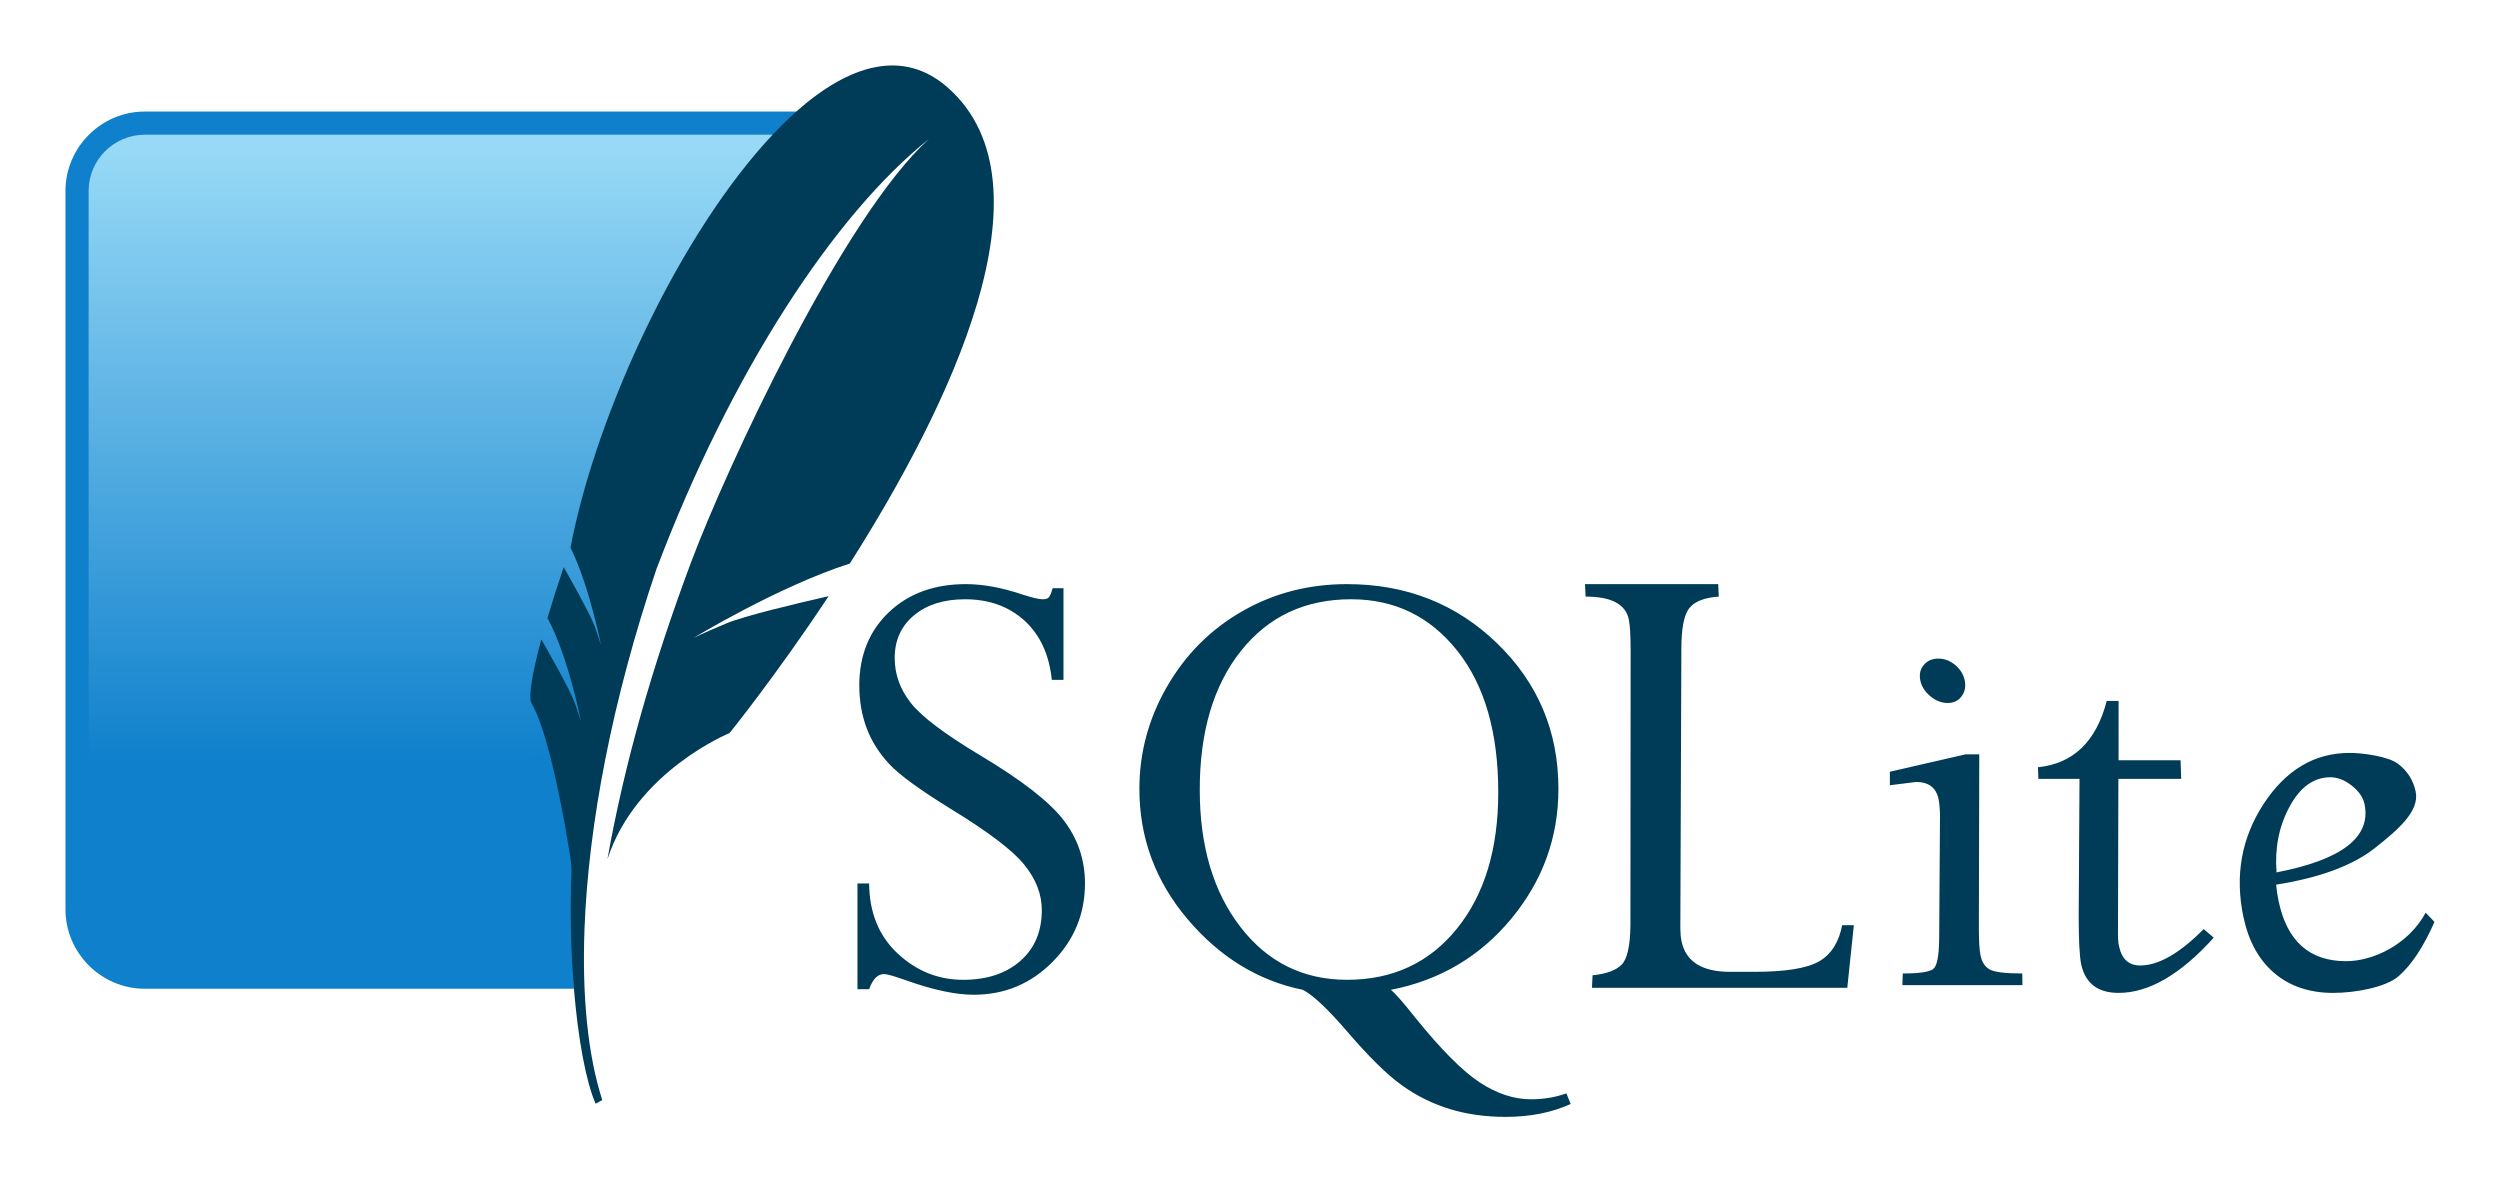
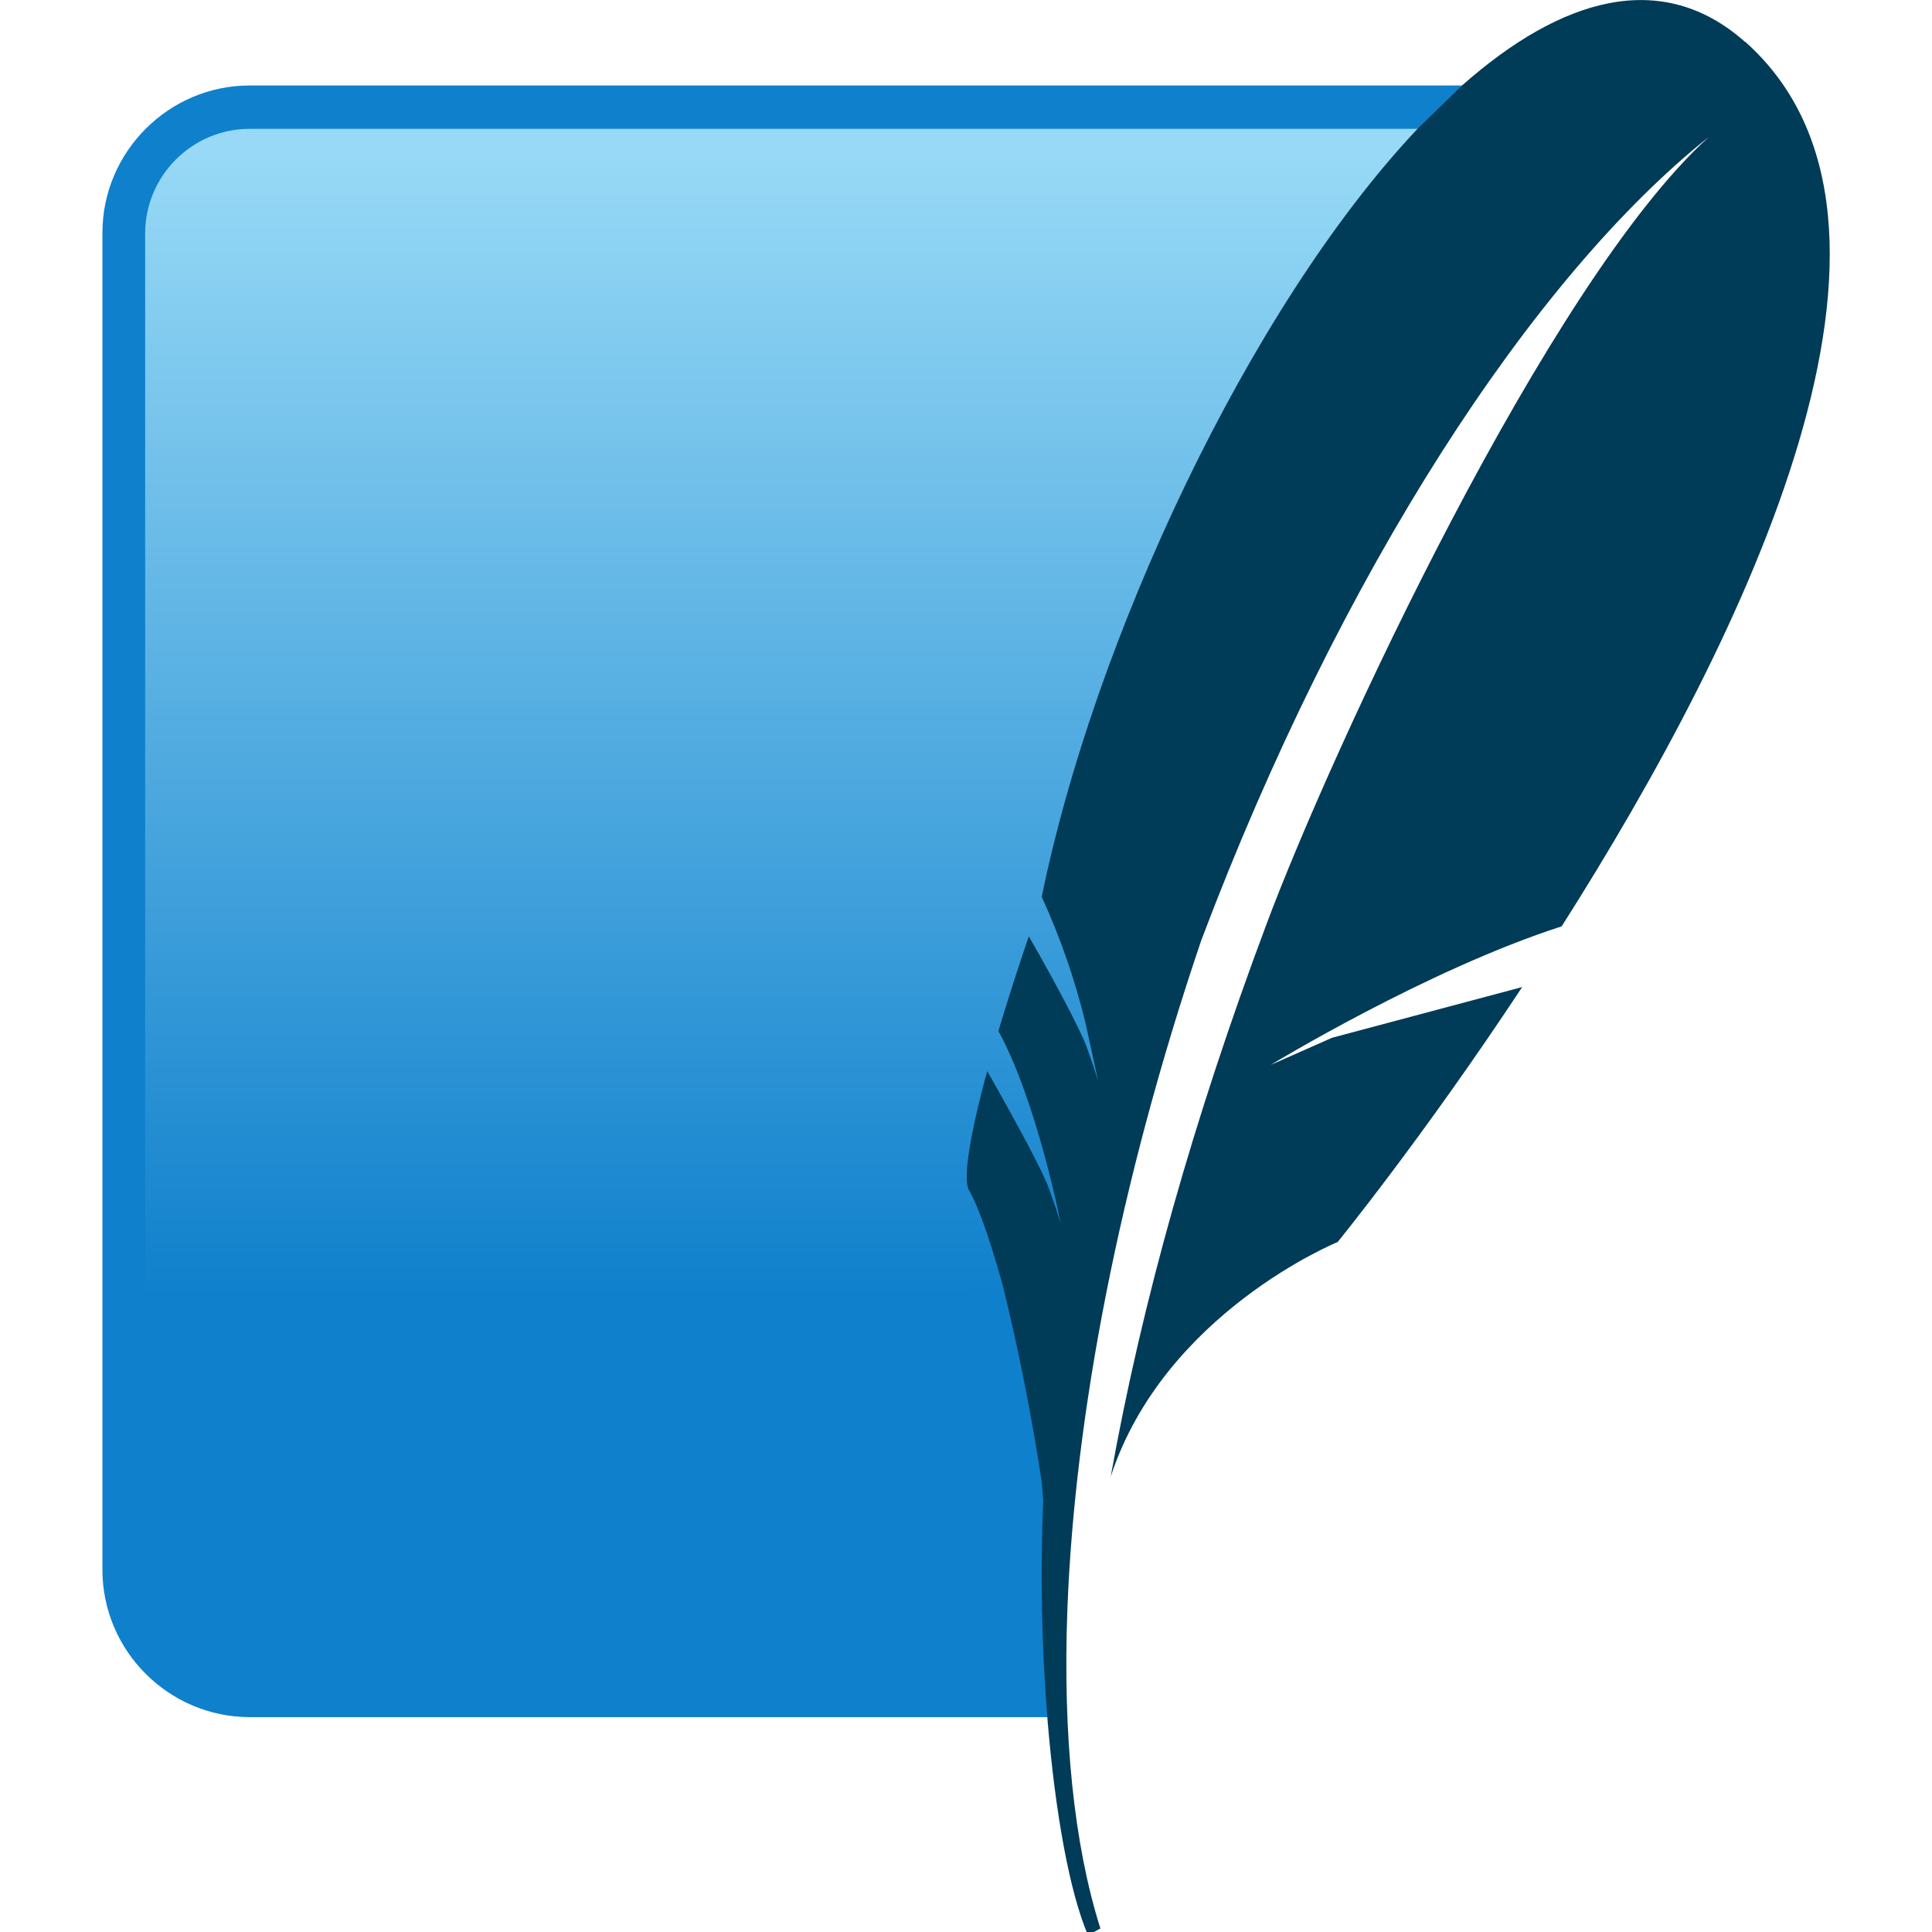
- <svg xmlns="http://www.w3.org/2000/svg" xmlns:xlink="http://www.w3.org/1999/xlink" version="1.1" width="381.851" height="180.603" id="svg2985" xml:space="preserve">
-   <defs id="defs2989">
-     <linearGradient x1="0" y1="0" x2="1" y2="0" id="linearGradient3027" gradientUnits="userSpaceOnUse" gradientTransform="matrix(-4.02e-6,-91.8907,-91.8907,4.02e-6,85.8809,161.434)" spreadMethod="pad">
-       <stop id="stop3029" style="stop-color:#97d9f6;stop-opacity:1" offset="0" />
-       <stop id="stop3031" style="stop-color:#0f80cc;stop-opacity:1" offset="0.92" />
-       <stop id="stop3033" style="stop-color:#0f80cc;stop-opacity:1" offset="1" />
+ <svg xmlns="http://www.w3.org/2000/svg" width="64" height="64" viewBox="0 0 6.554 6.555" preserveAspectRatio="xMidYMid">
+   <defs>
+     <linearGradient x1="2.983" y1=".53" x2="2.983" y2="4.744" id="A" gradientUnits="userSpaceOnUse">
+       <stop stop-color="#97d9f6" offset="0%" />
+       <stop stop-color="#0f80cc" offset="92.024%" />
+       <stop stop-color="#0f80cc" offset="100%" />
    </linearGradient>
-     <linearGradient x1="-15.615" y1="-9.108" x2="-6.741" y2="-9.108" id="linearGradient5421" xlink:href="#linearGradient3027" gradientUnits="userSpaceOnUse" gradientTransform="matrix(-4.02e-7,-9.18907,-9.18907,4.02e-7,8.58809,16.1434)" spreadMethod="pad" />
-     <linearGradient x1="-15.615" y1="-9.108" x2="-6.741" y2="-9.108" id="linearGradient2995" xlink:href="#linearGradient3027" gradientUnits="userSpaceOnUse" gradientTransform="matrix(-5.025e-7,11.48634,-11.48634,-5.025e-7,-30.83964,202.187)" spreadMethod="pad" />
  </defs>
-   <path d="m 147.531,89.219 c -4.822,0 -8.744,1.427 -11.75,4.281 -3.006,2.856 -4.531,6.6 -4.531,11.188 0,2.377 0.379,4.545 1.125,6.531 0.746,1.99 1.907,3.834 3.469,5.5 1.561,1.667 4.686,3.933 9.344,6.812 5.715,3.489 9.455,6.32 11.25,8.531 1.796,2.209 2.688,4.524 2.688,6.938 0,3.232 -1.064,5.811 -3.25,7.75 -2.19,1.94 -5.119,2.906 -8.75,2.906 -3.83,0 -7.166,-1.35 -10.031,-4.031 -2.865,-2.685 -4.311,-6.236 -4.344,-10.688 l -1.781,0 0,16.156 1.781,0 c 0.544,-1.53 1.296,-2.312 2.281,-2.312 0.474,0 1.584,0.327 3.312,0.938 4.206,1.497 7.66,2.219 10.375,2.219 4.679,0 8.672,-1.639 12,-4.969 3.322,-3.329 5,-7.344 5,-12.031 0,-3.635 -1.107,-6.869 -3.281,-9.687 -2.174,-2.822 -6.401,-6.105 -12.719,-9.875 -5.436,-3.266 -8.965,-5.926 -10.594,-8 -1.631,-2.071 -2.469,-4.361 -2.469,-6.875 0,-2.719 0.999,-4.903 2.969,-6.531 1.97,-1.63 4.551,-2.438 7.781,-2.438 3.635,0 6.665,1.079 9.062,3.25 2.395,2.175 3.78,5.189 4.188,9.063 l 1.781,0 0,-14 -1.656,0 c -0.203,0.714 -0.39,1.17 -0.562,1.375 -0.168,0.204 -0.49,0.312 -0.969,0.312 -0.576,0 -1.604,-0.242 -3.062,-0.719 -3.125,-1.052 -6.006,-1.594 -8.656,-1.594 z m 58.219,0 c -5.876,0 -11.211,1.385 -16.031,4.156 -4.827,2.766 -8.649,6.607 -11.469,11.5 -2.819,4.892 -4.219,10.088 -4.219,15.625 0,7.439 2.435,14.066 7.344,19.875 4.911,5.805 10.796,9.422 17.625,10.812 1.561,0.814 3.795,2.913 6.719,6.312 3.295,3.836 6.082,6.603 8.375,8.25 2.29,1.648 4.763,2.857 7.375,3.656 2.615,0.796 5.442,1.188 8.5,1.188 3.703,0 7.018,-0.643 9.938,-1.969 L 239.25,167 c -1.695,0.611 -3.502,0.906 -5.406,0.906 -2.584,0 -5.195,-0.852 -7.812,-2.562 -2.614,-1.715 -5.883,-4.986 -9.781,-9.812 -1.833,-2.312 -3.098,-3.772 -3.812,-4.344 7.471,-1.459 13.615,-5.08 18.406,-10.875 4.79,-5.793 7.188,-12.403 7.188,-19.812 0,-8.797 -3.13,-16.191 -9.344,-22.219 -6.219,-6.029 -13.866,-9.062 -22.938,-9.062 z m 36.344,0 0.094,1.906 c 3.913,0 6.104,1.153 6.594,3.469 0.182,0.829 0.266,2.359 0.281,4.562 l -0.031,42.156 c -0.033,3.148 -0.481,5.159 -1.344,6.031 -0.864,0.866 -2.324,1.409 -4.438,1.625 l -0.094,1.906 39,0 1,-9.562 -1.781,0 c -0.509,2.605 -1.675,4.471 -3.531,5.531 -1.861,1.068 -5.152,1.594 -9.906,1.594 l -3.688,0 c -4.277,0 -6.753,-1.546 -7.406,-4.656 -0.135,-0.615 -0.181,-1.275 -0.188,-2 l 0.156,-42.625 c -10e-4,-3.143 0.396,-5.25 1.219,-6.281 0.831,-1.028 2.33,-1.603 4.5,-1.75 l -0.094,-1.906 -20.344,0 z m -35.719,2.312 c 6.628,0 12.039,2.61 16.219,7.875 4.179,5.267 6.25,12.485 6.25,21.625 0,8.661 -2.101,15.596 -6.312,20.812 -4.211,5.215 -9.816,7.812 -16.781,7.812 -6.691,0 -12.117,-2.679 -16.281,-8.062 -4.16,-5.384 -6.219,-12.373 -6.219,-20.969 0,-8.832 2.084,-15.903 6.281,-21.188 4.195,-5.279 9.812,-7.906 16.844,-7.906 z m 89.688,9.063 c -0.951,0 -1.676,0.321 -2.219,0.969 -0.555,0.645 -0.725,1.426 -0.531,2.375 0.188,0.92 0.706,1.727 1.531,2.406 0.82,0.679 1.705,1.031 2.656,1.031 0.92,0 1.621,-0.353 2.125,-1.031 0.504,-0.679 0.657,-1.486 0.469,-2.406 -0.194,-0.949 -0.695,-1.73 -1.469,-2.375 -0.782,-0.647 -1.643,-0.969 -2.562,-0.969 z m 25.719,6.469 c -1.616,6.218 -5.12,9.582 -10.5,10.125 l 0.062,1.781 6.281,0 -0.125,21.062 c 0.01,3.601 0.12,5.998 0.375,7.219 0.619,2.921 2.526,4.406 5.719,4.406 4.619,0 9.464,-2.813 14.531,-8.438 l -1.531,-1.312 c -3.659,3.704 -6.894,5.562 -9.719,5.562 -1.736,0 -2.812,-0.999 -3.219,-2.969 C 323.545,144.022 323.5,143.462 323.5,142.812 l 0.062,-23.844 9.594,0 -0.094,-2.844 -9.469,0 0,-9.062 -1.812,0 z m 37.094,7.938 c -5.366,0 -9.731,2.605 -13.125,7.781 -3.376,5.185 -4.421,10.93 -3.094,17.25 0.781,3.702 2.337,6.571 4.719,8.594 2.377,2.022 5.394,3.031 9,3.031 3.357,0 8.033,-0.85 10,-2.562 1.972,-1.711 3.79,-4.484 5.469,-8.281 L 370.5,139.406 c -2.678,4.926 -8.081,7.406 -12.156,7.406 -5.603,0 -9.034,-3.074 -10.312,-9.188 -0.166,-0.78 -0.29,-1.619 -0.375,-2.5 6.665,-1.055 11.716,-2.924 15.125,-5.625 3.406,-2.703 6.826,-5.567 6.188,-8.594 -0.38,-1.798 -1.314,-3.212 -2.75,-4.281 -1.455,-1.068 -5.232,-1.625 -7.344,-1.625 z m -58.656,0.219 -11.562,2.656 0,2.062 4,-0.5 c 1.938,0 3.078,0.877 3.438,2.625 0.121,0.585 0.198,1.406 0.219,2.438 l -0.125,18.906 c -0.033,2.616 -0.323,4.137 -0.906,4.594 -0.589,0.458 -2.141,0.688 -4.656,0.688 l -0.062,1.781 18.344,0 -0.031,-1.781 c -2.549,0 -4.201,-0.201 -4.938,-0.594 -0.724,-0.39 -1.222,-1.1 -1.438,-2.188 -0.166,-0.784 -0.239,-2.134 -0.25,-4 l 0.062,-26.687 -2.094,0 z m 55.719,3.5 c 1.116,0 2.195,0.431 3.281,1.281 1.071,0.847 1.724,1.789 1.938,2.812 1.046,5.026 -3.41,8.501 -13.438,10.437 -0.286,-3.665 0.349,-6.992 1.969,-10 1.607,-3.005 3.701,-4.531 6.25,-4.531 z" id="SQLite" style="fill:#003b57;fill-opacity:1;fill-rule:nonzero;stroke:none" />
-   <path d="m 121.632,17.036 -99.506,0 C 15.457,17.036 10,22.494 10,29.162 l 0,109.737 c 0,6.668 5.457,12.125 12.126,12.125 l 65.537,0 C 86.919,118.415 98.054,55.13 121.632,17.036 z" id="solid-background" style="fill:#0f80cc;fill-opacity:1;fill-rule:nonzero;stroke:none" />
-   <path d="m 118.016,20.574 -95.891,0 c -4.735,0 -8.589,3.853 -8.589,8.589 l 0,101.73 c 21.717,-8.335 54.312,-15.527 76.85,-15.2 4.529,-23.681 17.839,-70.09 27.63,-95.119 z" id="gradient-background" style="fill:url(#linearGradient2995);fill-opacity:1;fill-rule:nonzero;stroke:none" />
-   <path d="m 144.841,13.445 c -6.815,-6.077 -15.066,-3.636 -23.21,3.591 -1.209,1.074 -2.415,2.265 -3.615,3.538 -13.931,14.779 -26.863,42.154 -30.88,63.06 1.565,3.174 2.788,7.224 3.592,10.318 0.206,0.794 0.393,1.539 0.541,2.172 0.354,1.5 0.544,2.473 0.544,2.473 0,0 -0.125,-0.473 -0.637,-1.959 -0.098,-0.285 -0.206,-0.596 -0.335,-0.963 -0.055,-0.151 -0.131,-0.335 -0.215,-0.531 -0.909,-2.112 -3.422,-6.571 -4.529,-8.512 -0.946,2.791 -1.782,5.402 -2.482,7.765 3.194,5.843 5.14,15.858 5.14,15.858 0,0 -0.169,-0.649 -0.971,-2.914 -0.713,-2.003 -4.261,-8.221 -5.102,-9.675 -1.438,5.309 -2.009,8.893 -1.494,9.765 1,1.691 1.953,4.608 2.79,7.835 1.89,7.269 3.204,16.117 3.204,16.117 0,0 0.043,0.586 0.114,1.489 -0.263,6.104 -0.105,12.433 0.367,18.153 0.626,7.572 1.805,14.077 3.308,17.558 l 1.02,-0.556 c -2.206,-6.859 -3.103,-15.848 -2.71,-26.214 0.594,-15.845 4.24,-34.954 10.977,-54.87 11.383,-30.065 27.175,-54.188 41.629,-65.707 -13.174,11.898 -31.004,50.409 -36.341,64.67 -5.976,15.97 -10.211,30.956 -12.764,45.315 4.404,-13.461 18.642,-19.247 18.642,-19.247 0,0 6.984,-8.613 15.145,-20.918 -4.889,1.115 -12.916,3.024 -15.605,4.154 -3.966,1.664 -5.035,2.231 -5.035,2.231 0,0 12.848,-7.824 23.87,-11.366 15.159,-23.875 31.674,-57.792 15.043,-72.629" id="feather" style="fill:#003b57;fill-opacity:1;fill-rule:nonzero;stroke:none" />
+   <path d="M4.96.29H.847c-.276 0-.5.226-.5.5v4.536c0 .276.226.5.5.5h2.71c-.03-1.348.43-3.964 1.404-5.54z" fill="#0f80cc" />
+   <path d="M4.81.437H.847c-.196 0-.355.16-.355.355v4.205c.898-.345 2.245-.642 3.177-.628A28.93 28.93 0 0 1 4.811.437z" fill="url(#A)" />
+   <path d="M5.92.142c-.282-.25-.623-.15-.96.148l-.15.146c-.576.61-1.1 1.742-1.276 2.607a2.38 2.38 0 0 1 .148.426l.022.1.022.102s-.005-.02-.026-.08l-.014-.04a.461.461 0 0 0-.009-.022c-.038-.087-.14-.272-.187-.352a8.789 8.789 0 0 0-.103.321c.132.242.212.656.212.656s-.007-.027-.04-.12c-.03-.083-.176-.34-.21-.4-.06.22-.083.368-.062.404.04.07.08.2.115.324a7.52 7.52 0 0 1 .132.666l.005.062a6.11 6.11 0 0 0 .015.75c.026.313.075.582.137.726l.042-.023c-.09-.284-.128-.655-.112-1.084.025-.655.175-1.445.454-2.268C4.548 1.938 5.2.94 5.798.464c-.545.492-1.282 2.084-1.502 2.673-.247.66-.422 1.28-.528 1.873.182-.556.77-.796.77-.796s.29-.356.626-.865l-.645.172-.208.092s.53-.323.987-.47c.627-.987 1.31-2.39.622-3.002" fill="#003b57" />
</svg>
